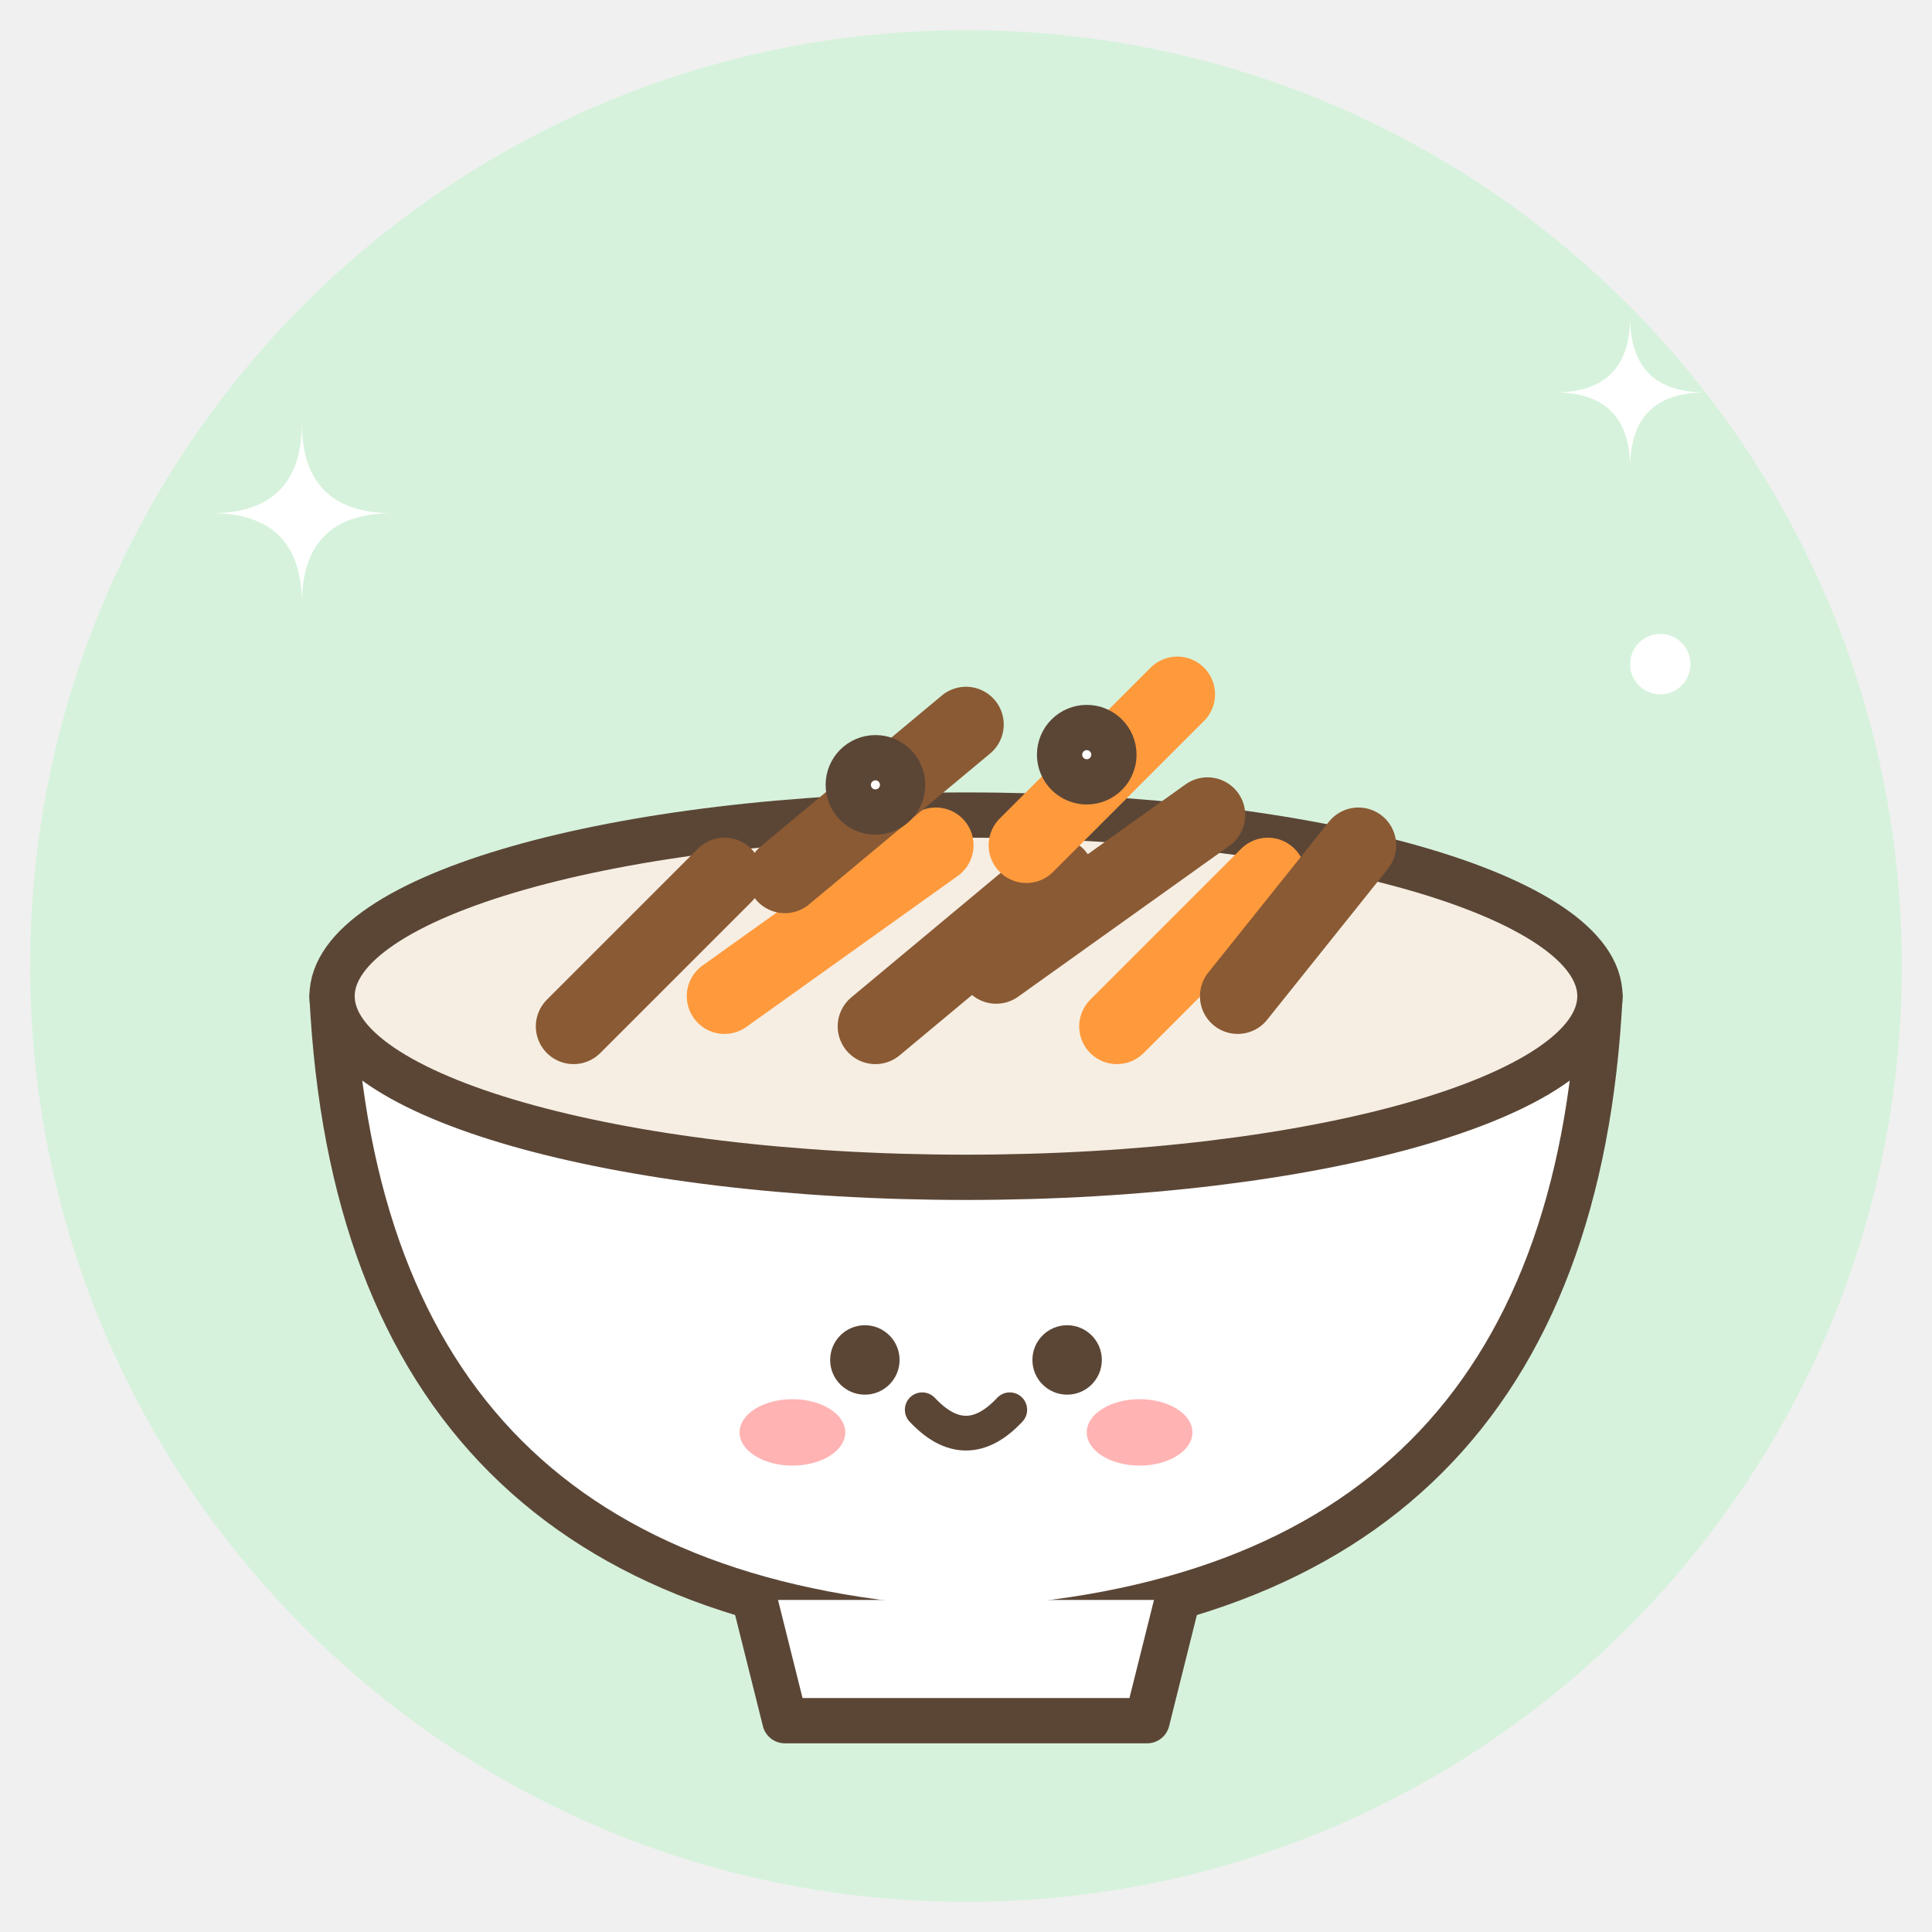
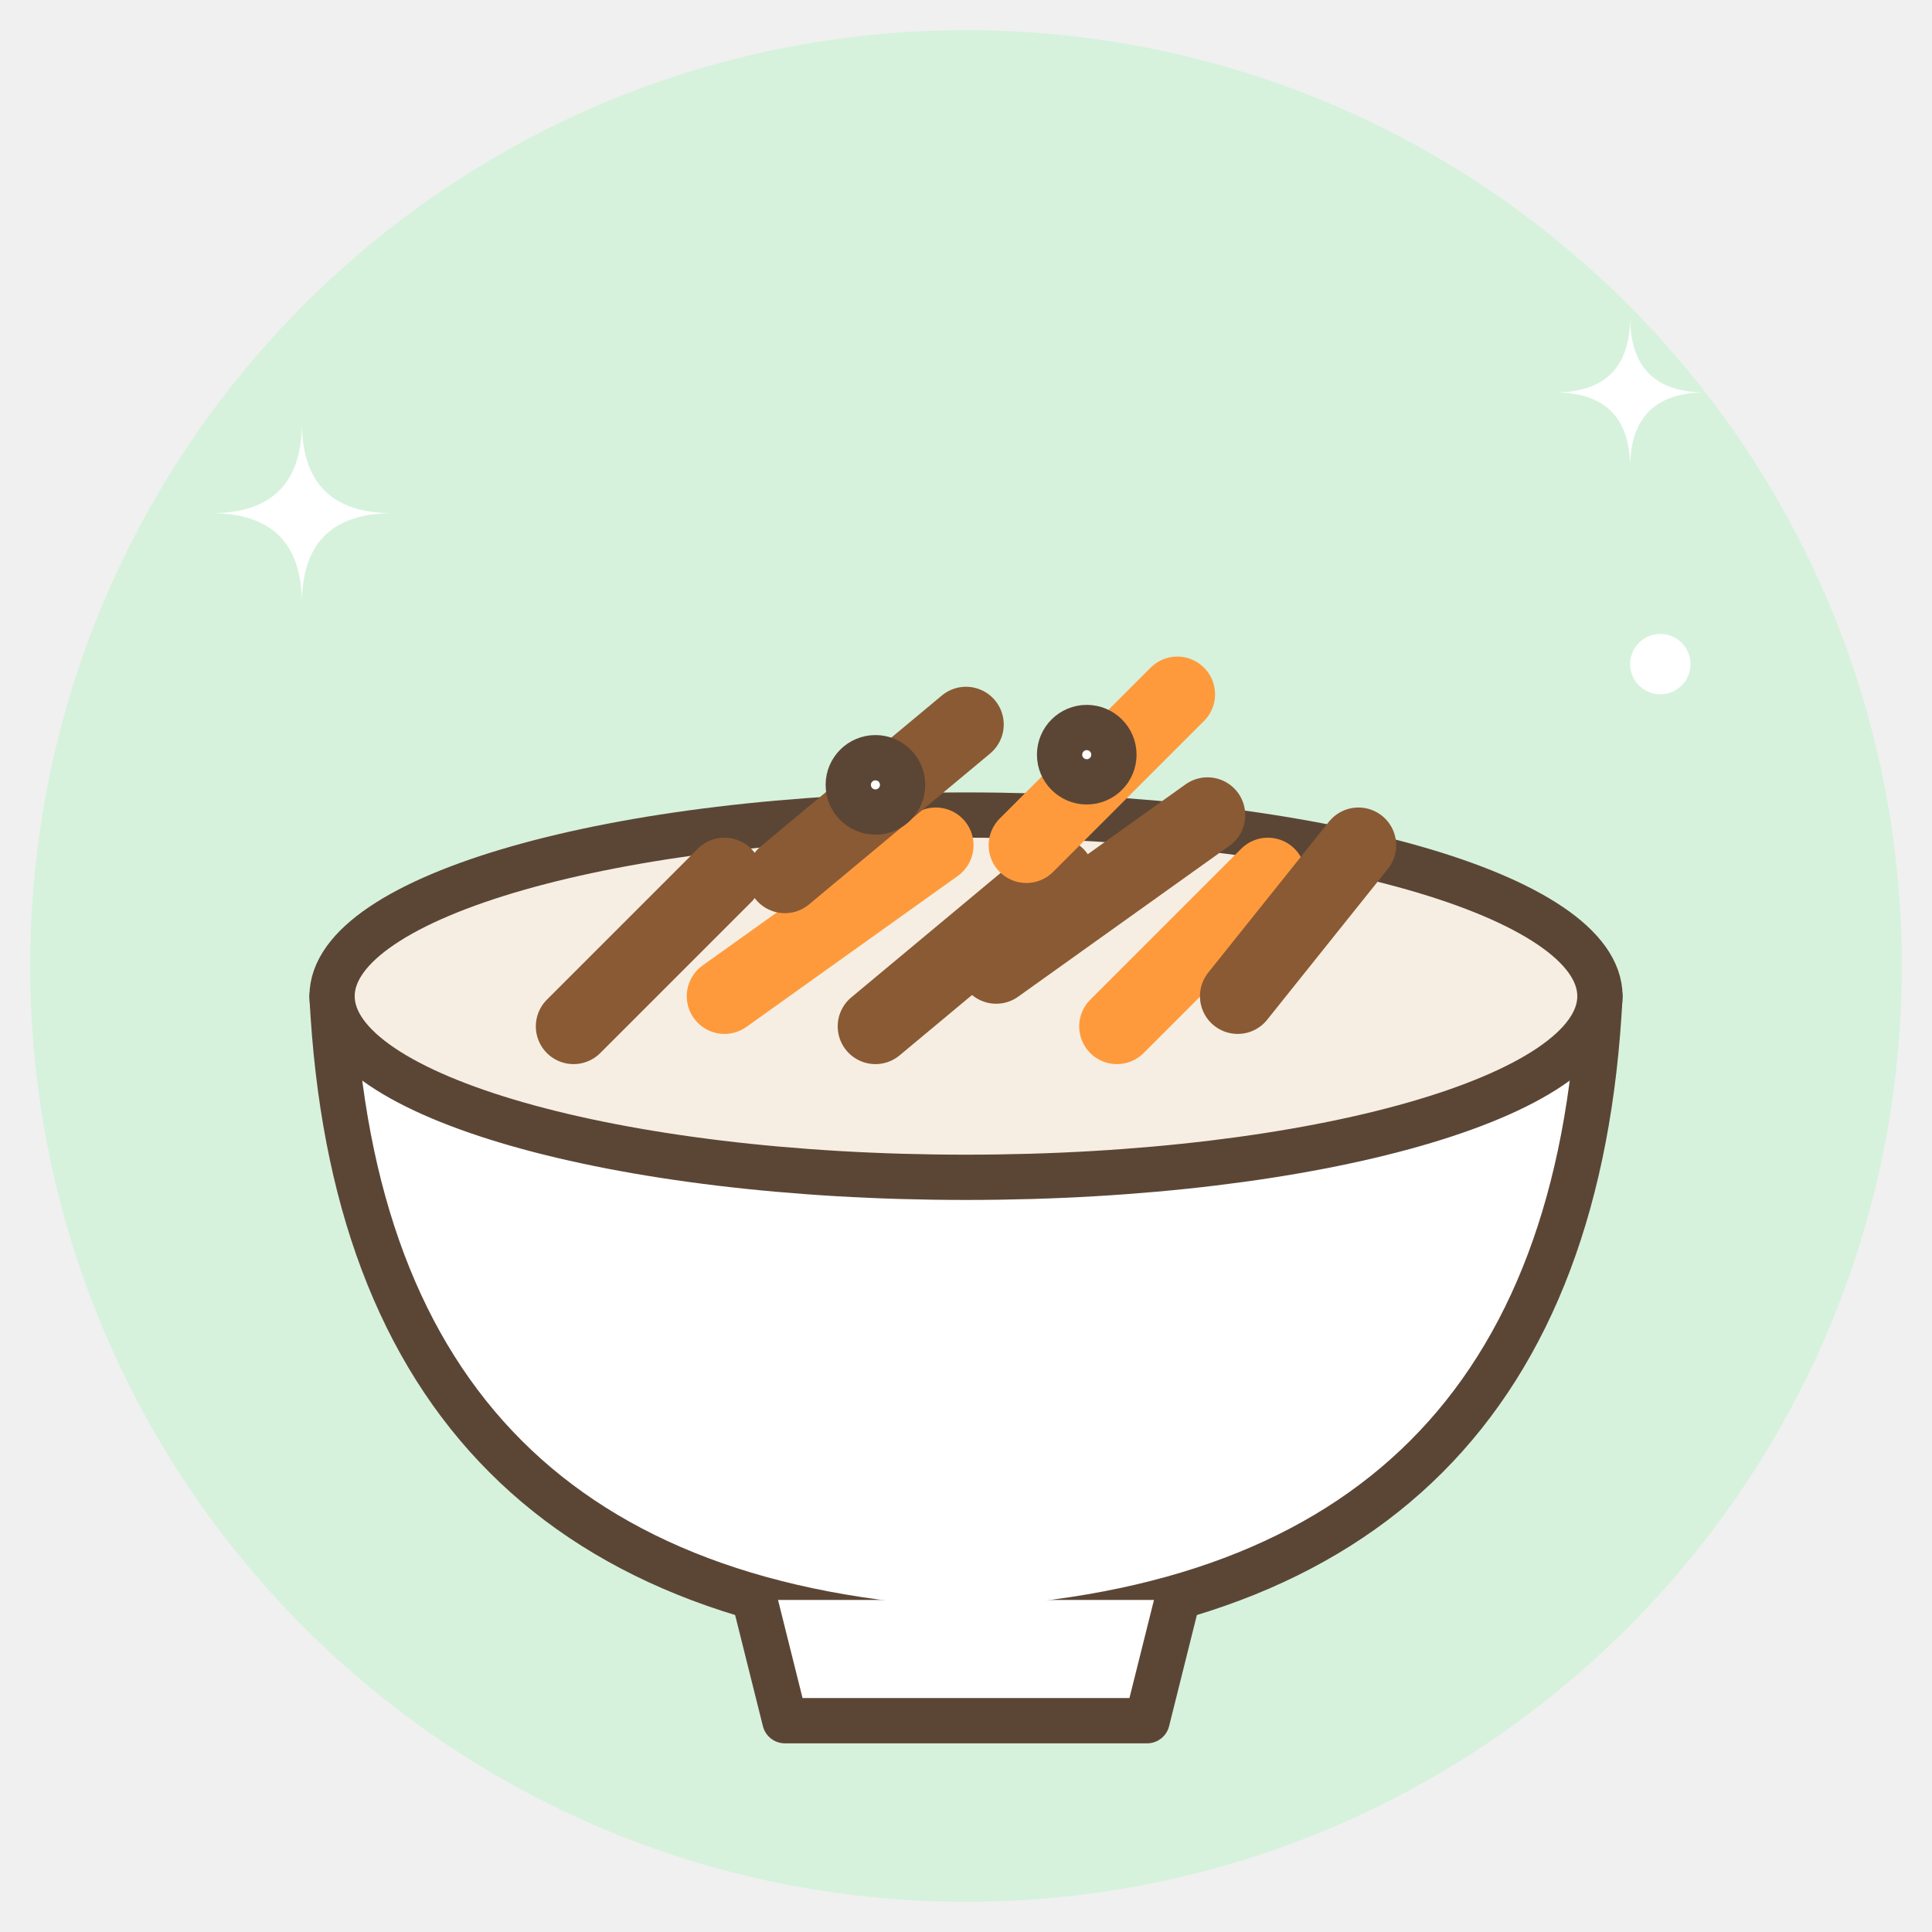
<svg xmlns="http://www.w3.org/2000/svg" viewBox="0 0 128 128">
  <circle cx="64" cy="64" r="62" fill="#d6f2dc" />
  <path d="M20 28 Q20 34 26 34 Q20 34 20 40 Q20 34 14 34 Q20 34 20 28Z" fill="#fff" />
  <path d="M108 21 Q108 26 113 26 Q108 26 108 31 Q108 26 103 26 Q108 26 108 21Z" fill="#fff" />
  <circle cx="110" cy="44" r="2" fill="#fff" />
  <g stroke="#5b4636" stroke-width="3" stroke-linejoin="round" stroke-linecap="round">
    <path d="M22 66 Q24 106 64 108 Q104 106 106 66Z" fill="#fff" />
    <path d="M50 106 L52 114 H76 L78 106" fill="#fff" />
    <ellipse cx="64" cy="66" rx="42" ry="12" fill="#f6eee2" />
    <path d="M38 68 l10 -10" stroke="#8a5a34" stroke-width="5" />
    <path d="M48 66 l14 -10" stroke="#ff9a3c" stroke-width="5" />
    <path d="M58 68 l12 -10" stroke="#8a5a34" stroke-width="5" />
    <path d="M66 64 l14 -10" stroke="#8a5a34" stroke-width="5" />
    <path d="M74 68 l10 -10" stroke="#ff9a3c" stroke-width="5" />
    <path d="M82 66 l8 -10" stroke="#8a5a34" stroke-width="5" />
    <path d="M52 58 l12 -10" stroke="#8a5a34" stroke-width="5" />
    <path d="M68 56 l10 -10" stroke="#ff9a3c" stroke-width="5" />
    <circle cx="58" cy="52" r="1.8" fill="#fff" />
    <circle cx="72" cy="50" r="1.8" fill="#fff" />
-     <g stroke="none">
-       <ellipse cx="52.5" cy="94.9" rx="3.5" ry="2.2" fill="#ff9a9a" opacity=".75" />
-       <ellipse cx="75.5" cy="94.9" rx="3.5" ry="2.2" fill="#ff9a9a" opacity=".75" />
-       <circle cx="57.3" cy="90.1" r="2.3" fill="#5b4636" />
-       <circle cx="70.7" cy="90.1" r="2.3" fill="#5b4636" />
-     </g>
-     <path d="M61.1 93.4 q2.9 3.1 5.8 0" fill="none" stroke="#5b4636" stroke-width="2.3" />
  </g>
</svg>
